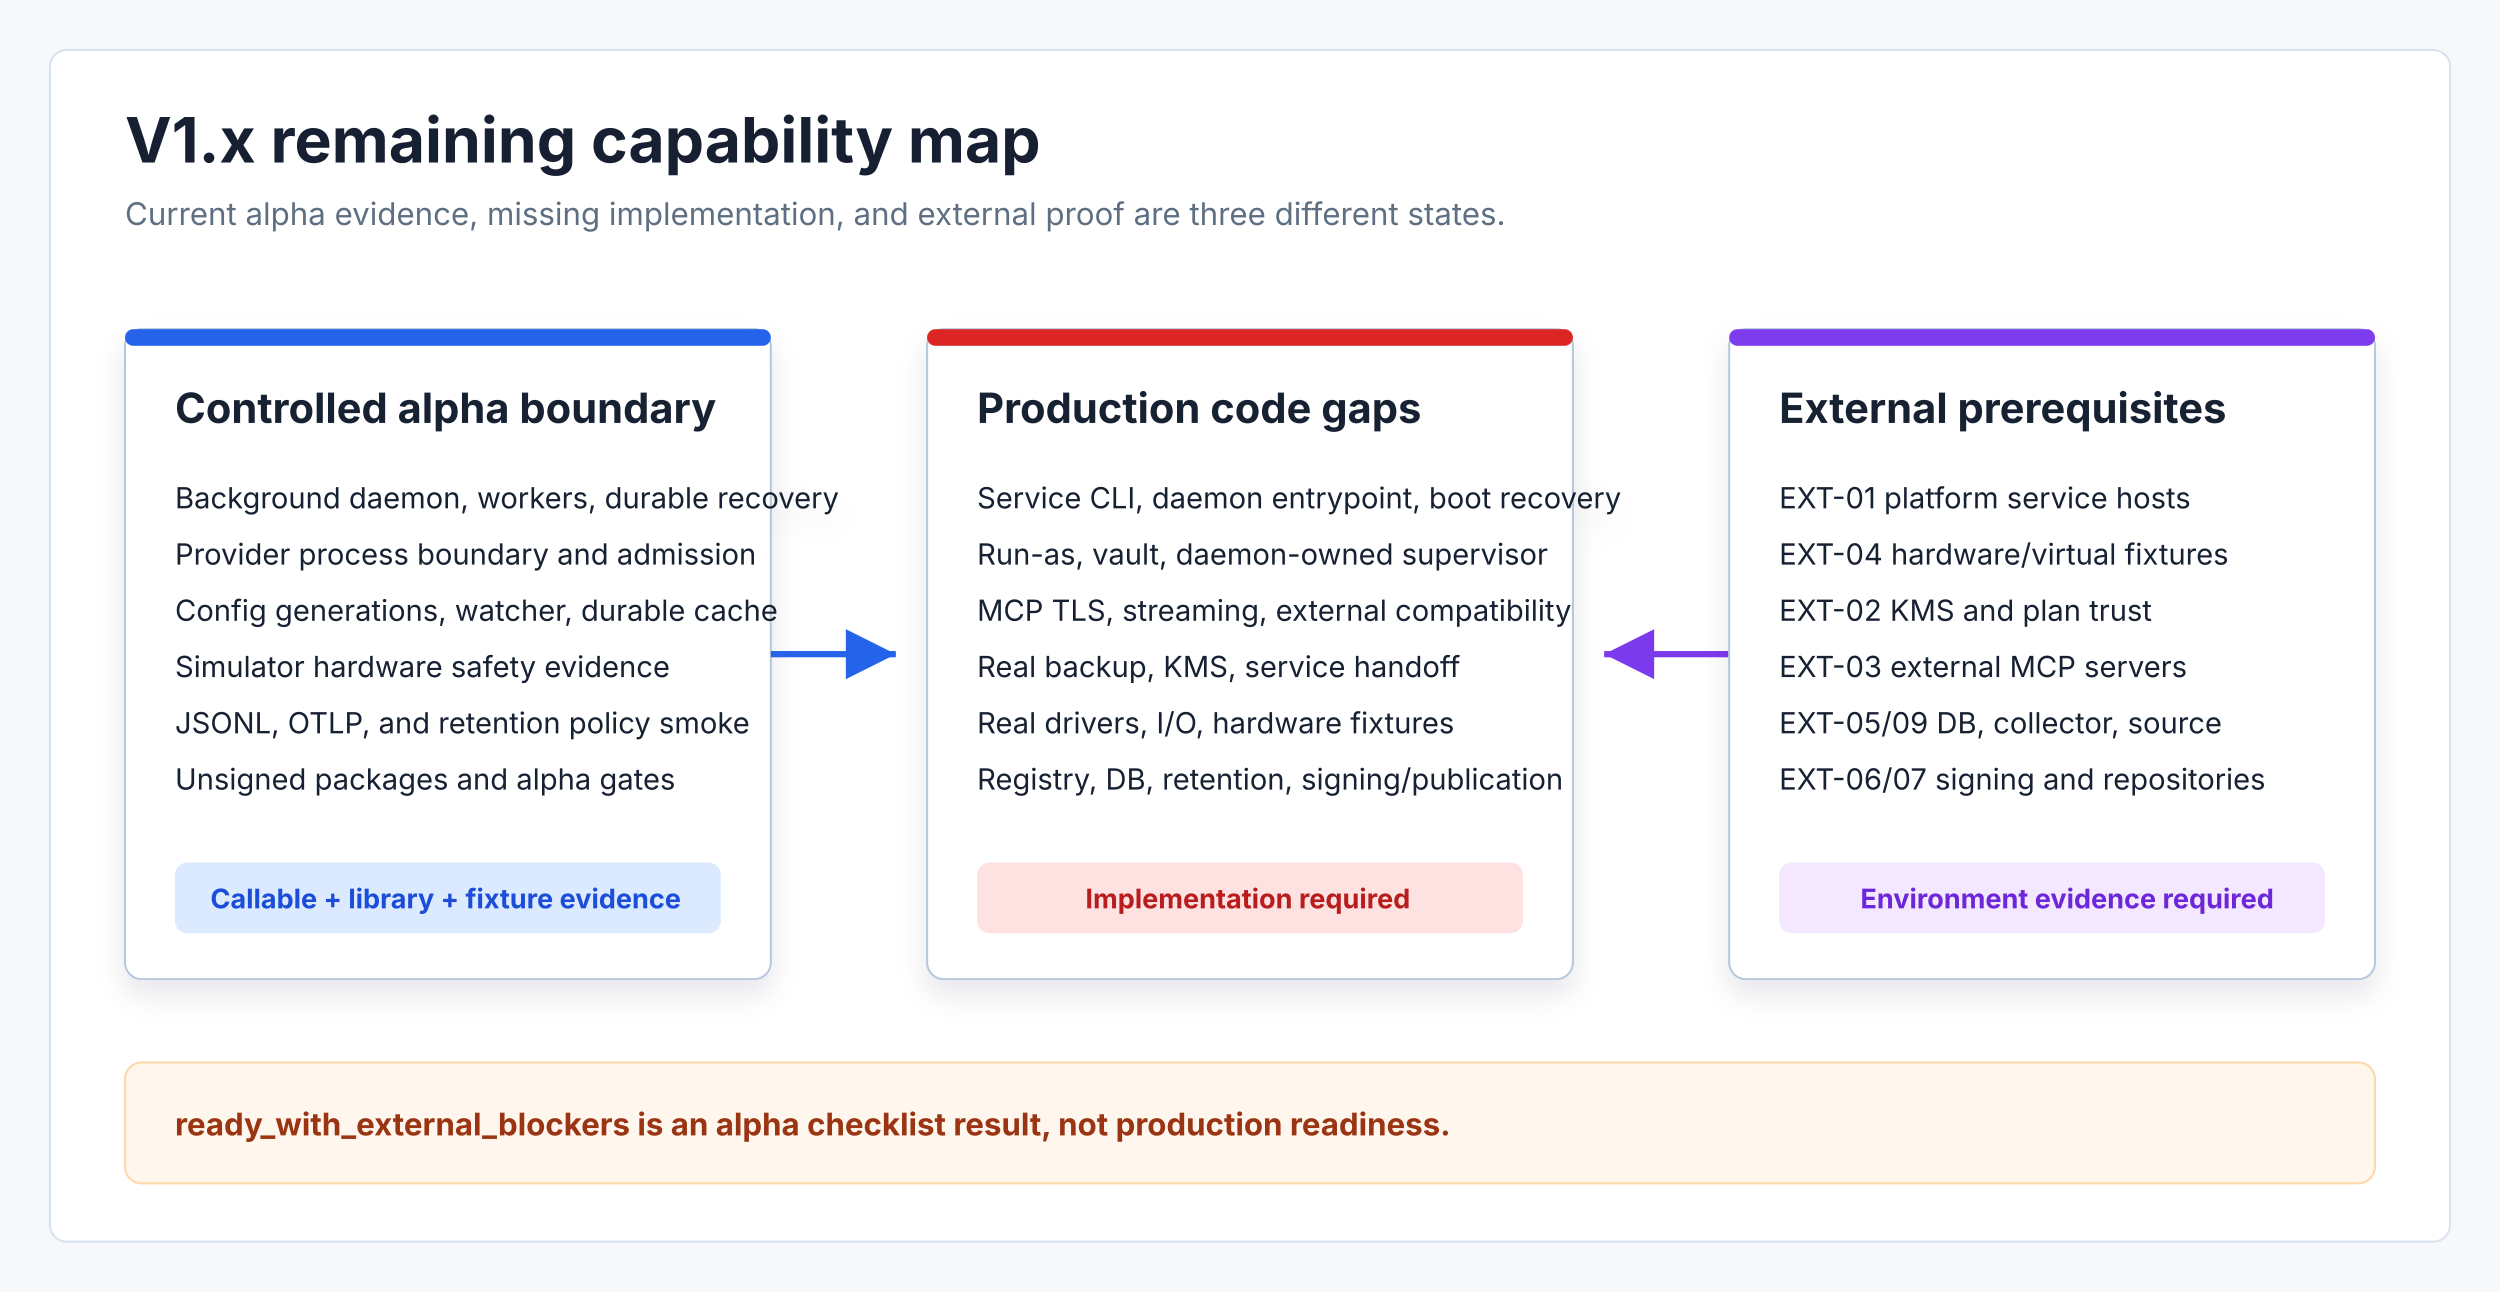
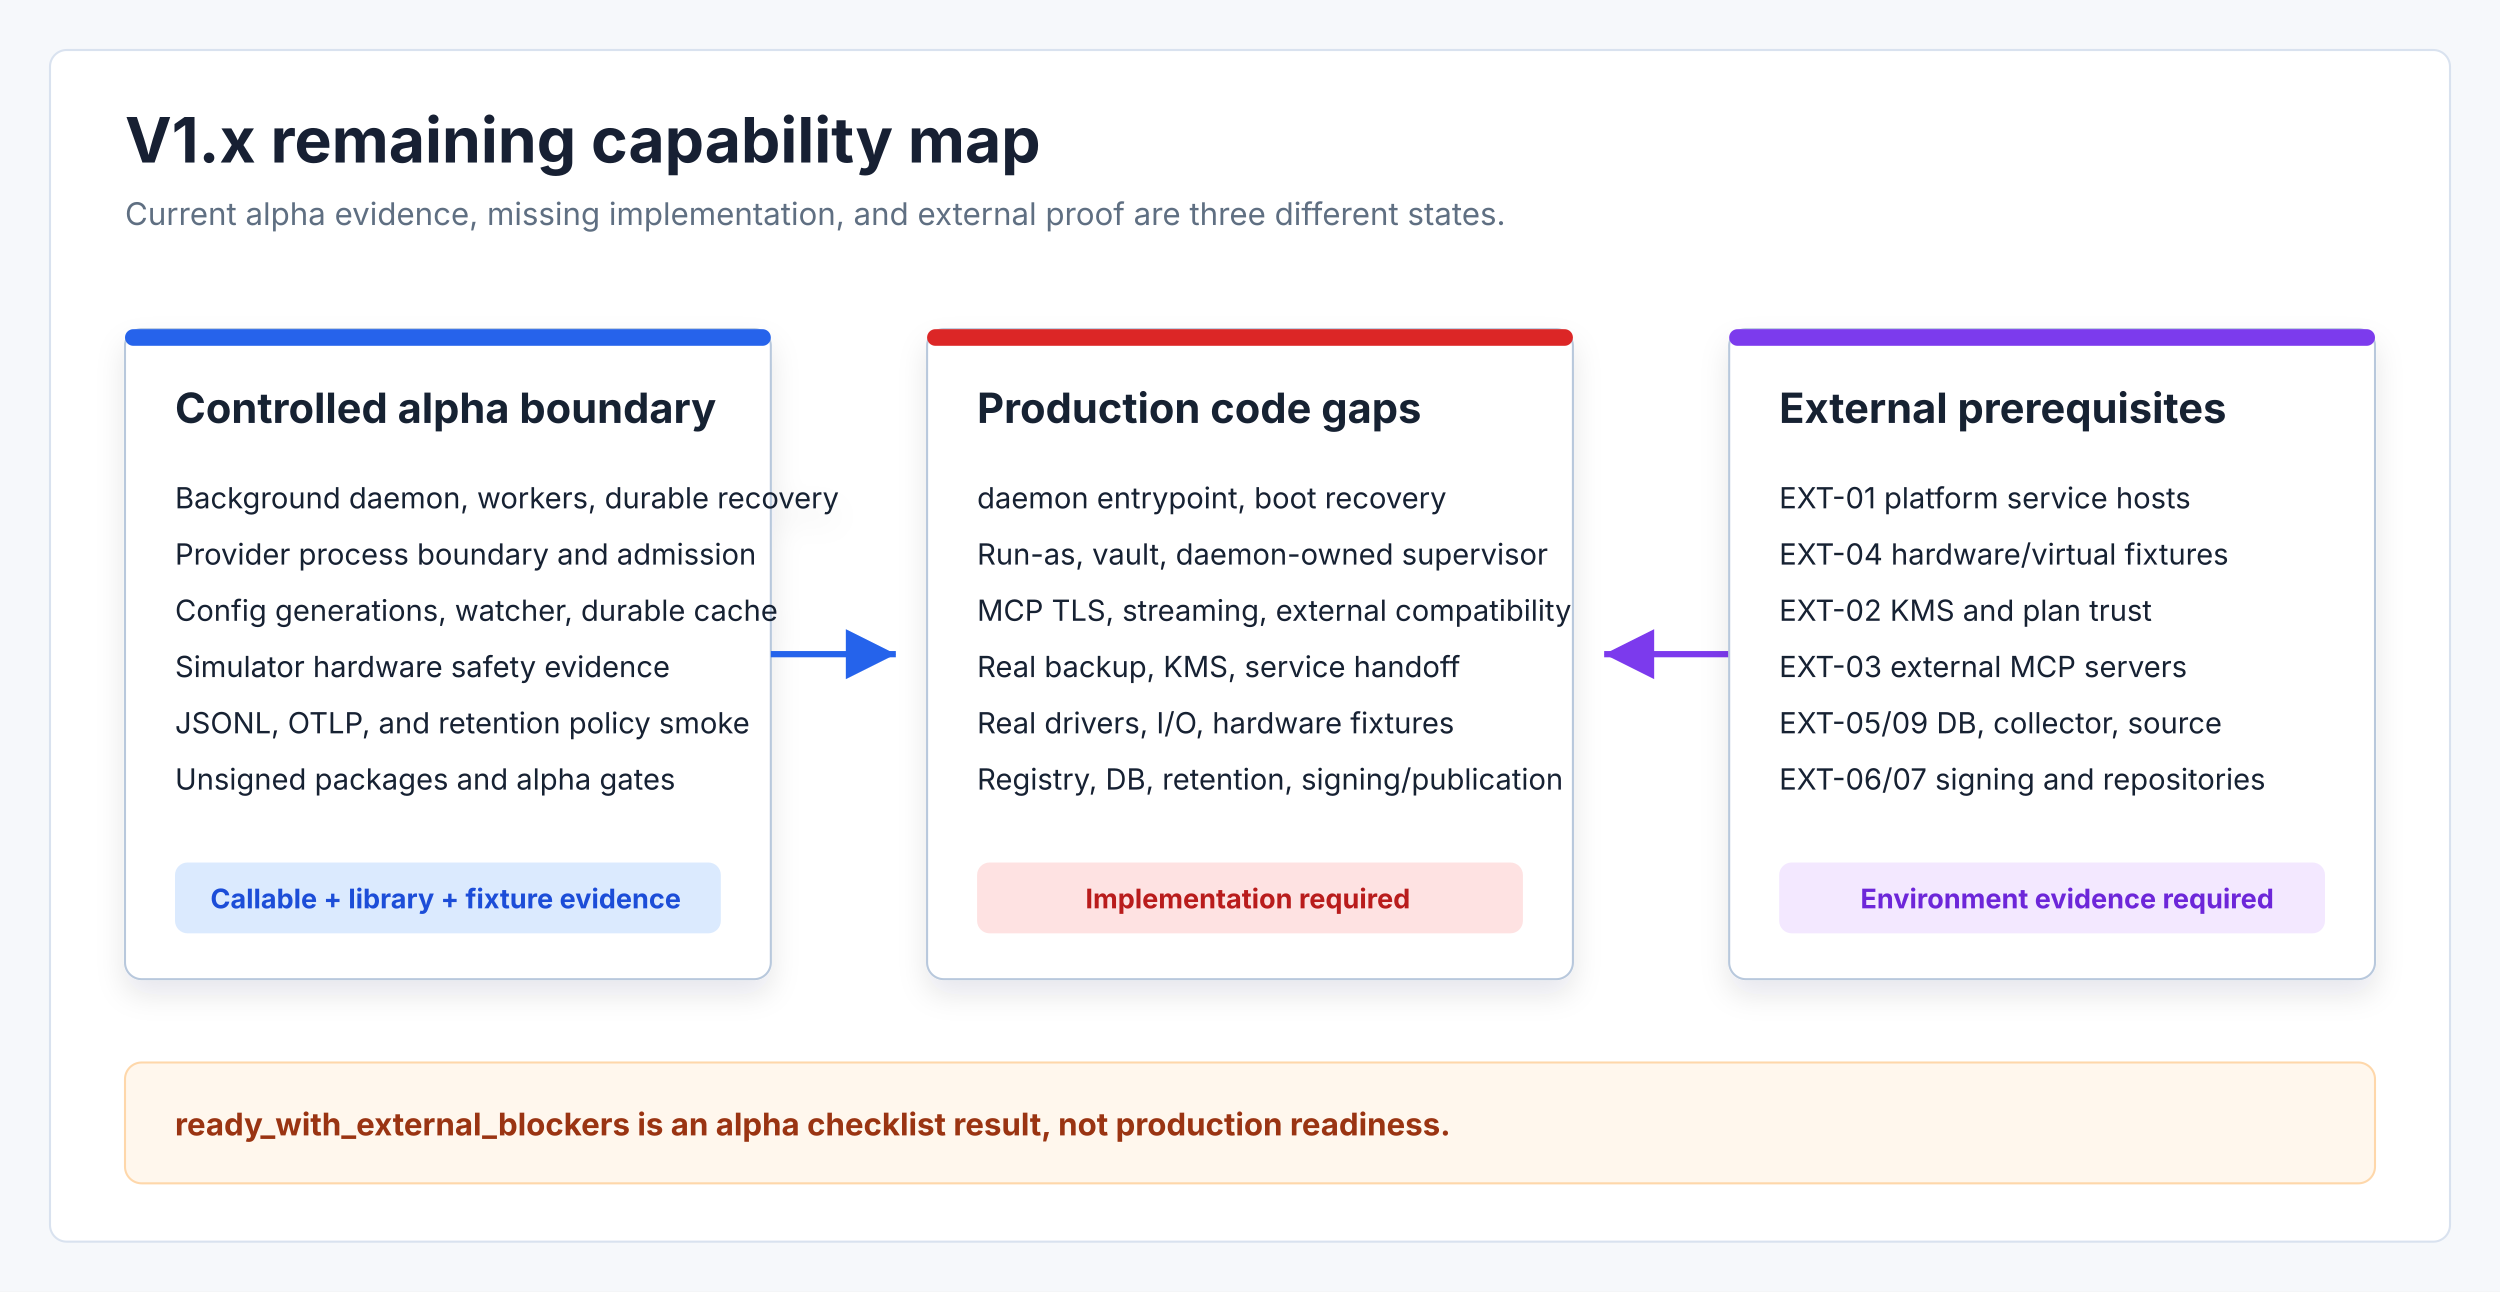
<svg xmlns="http://www.w3.org/2000/svg" width="1200" height="620" viewBox="0 0 1200 620" role="img" aria-labelledby="title desc">
  <defs>
    <marker id="arrow-blue" markerWidth="10" markerHeight="10" refX="9" refY="5" orient="auto">
      <path d="M1 1 L9 5 L1 9 Z" fill="#2563eb" />
    </marker>
    <marker id="arrow-purple" markerWidth="10" markerHeight="10" refX="9" refY="5" orient="auto">
      <path d="M1 1 L9 5 L1 9 Z" fill="#7c3aed" />
    </marker>
    <filter id="shadow" x="-8%" y="-12%" width="116%" height="132%">
      <feDropShadow dx="0" dy="7" stdDeviation="7" flood-color="#172033" flood-opacity="0.10" />
    </filter>
  </defs>
  <rect width="1200" height="620" fill="#f6f8fb" />
  <rect x="24" y="24" width="1152" height="572" rx="8" fill="#ffffff" stroke="#d9e2ef" />
  <text x="60" y="78" font-family="Inter, Segoe UI, Arial, sans-serif" font-size="30" font-weight="700" fill="#172033">V1.x remaining capability map</text>
  <text x="60" y="108" font-family="Inter, Segoe UI, Arial, sans-serif" font-size="15" fill="#5f6f82">Current alpha evidence, missing implementation, and external proof are three different states.</text>
  <g filter="url(#shadow)">
    <rect x="60" y="158" width="310" height="312" rx="8" fill="#ffffff" stroke="#b8c8dc" />
    <rect x="60" y="158" width="310" height="8" rx="4" fill="#2563eb" />
    <text x="84" y="203" font-family="Inter, Segoe UI, Arial, sans-serif" font-size="20" font-weight="700" fill="#172033">Controlled alpha boundary</text>
    <text x="84" y="244" font-family="Inter, Segoe UI, Arial, sans-serif" font-size="14" fill="#172033">Background daemon, workers, durable recovery</text>
    <text x="84" y="271" font-family="Inter, Segoe UI, Arial, sans-serif" font-size="14" fill="#172033">Provider process boundary and admission</text>
    <text x="84" y="298" font-family="Inter, Segoe UI, Arial, sans-serif" font-size="14" fill="#172033">Config generations, watcher, durable cache</text>
    <text x="84" y="325" font-family="Inter, Segoe UI, Arial, sans-serif" font-size="14" fill="#172033">Simulator hardware safety evidence</text>
    <text x="84" y="352" font-family="Inter, Segoe UI, Arial, sans-serif" font-size="14" fill="#172033">JSONL, OTLP, and retention policy smoke</text>
    <text x="84" y="379" font-family="Inter, Segoe UI, Arial, sans-serif" font-size="14" fill="#172033">Unsigned packages and alpha gates</text>
    <rect x="84" y="414" width="262" height="34" rx="6" fill="#dbeafe" />
    <text x="101" y="436" font-family="Inter, Segoe UI, Arial, sans-serif" font-size="13" font-weight="700" fill="#1d4ed8">Callable + library + fixture evidence</text>
  </g>
  <path d="M370 314 H430" fill="none" stroke="#2563eb" stroke-width="3" marker-end="url(#arrow-blue)" />
  <g filter="url(#shadow)">
    <rect x="445" y="158" width="310" height="312" rx="8" fill="#ffffff" stroke="#b8c8dc" />
    <rect x="445" y="158" width="310" height="8" rx="4" fill="#dc2626" />
    <text x="469" y="203" font-family="Inter, Segoe UI, Arial, sans-serif" font-size="20" font-weight="700" fill="#172033">Production code gaps</text>
-     <text x="469" y="244" font-family="Inter, Segoe UI, Arial, sans-serif" font-size="14" fill="#172033">Service CLI, daemon entrypoint, boot recovery</text>
+     <text x="469" y="244" font-family="Inter, Segoe UI, Arial, sans-serif" font-size="14" fill="#172033">daemon entrypoint, boot recovery</text>
    <text x="469" y="271" font-family="Inter, Segoe UI, Arial, sans-serif" font-size="14" fill="#172033">Run-as, vault, daemon-owned supervisor</text>
    <text x="469" y="298" font-family="Inter, Segoe UI, Arial, sans-serif" font-size="14" fill="#172033">MCP TLS, streaming, external compatibility</text>
    <text x="469" y="325" font-family="Inter, Segoe UI, Arial, sans-serif" font-size="14" fill="#172033">Real backup, KMS, service handoff</text>
    <text x="469" y="352" font-family="Inter, Segoe UI, Arial, sans-serif" font-size="14" fill="#172033">Real drivers, I/O, hardware fixtures</text>
    <text x="469" y="379" font-family="Inter, Segoe UI, Arial, sans-serif" font-size="14" fill="#172033">Registry, DB, retention, signing/publication</text>
    <rect x="469" y="414" width="262" height="34" rx="6" fill="#fee2e2" />
    <text x="521" y="436" font-family="Inter, Segoe UI, Arial, sans-serif" font-size="13" font-weight="700" fill="#b91c1c">Implementation required</text>
  </g>
  <path d="M830 314 H770" fill="none" stroke="#7c3aed" stroke-width="3" marker-end="url(#arrow-purple)" />
  <g filter="url(#shadow)">
    <rect x="830" y="158" width="310" height="312" rx="8" fill="#ffffff" stroke="#b8c8dc" />
    <rect x="830" y="158" width="310" height="8" rx="4" fill="#7c3aed" />
    <text x="854" y="203" font-family="Inter, Segoe UI, Arial, sans-serif" font-size="20" font-weight="700" fill="#172033">External prerequisites</text>
    <text x="854" y="244" font-family="Inter, Segoe UI, Arial, sans-serif" font-size="14" fill="#172033">EXT-01 platform service hosts</text>
    <text x="854" y="271" font-family="Inter, Segoe UI, Arial, sans-serif" font-size="14" fill="#172033">EXT-04 hardware/virtual fixtures</text>
    <text x="854" y="298" font-family="Inter, Segoe UI, Arial, sans-serif" font-size="14" fill="#172033">EXT-02 KMS and plan trust</text>
    <text x="854" y="325" font-family="Inter, Segoe UI, Arial, sans-serif" font-size="14" fill="#172033">EXT-03 external MCP servers</text>
    <text x="854" y="352" font-family="Inter, Segoe UI, Arial, sans-serif" font-size="14" fill="#172033">EXT-05/09 DB, collector, source</text>
    <text x="854" y="379" font-family="Inter, Segoe UI, Arial, sans-serif" font-size="14" fill="#172033">EXT-06/07 signing and repositories</text>
    <rect x="854" y="414" width="262" height="34" rx="6" fill="#f3e8ff" />
    <text x="893" y="436" font-family="Inter, Segoe UI, Arial, sans-serif" font-size="13" font-weight="700" fill="#6d28d9">Environment evidence required</text>
  </g>
  <rect x="60" y="510" width="1080" height="58" rx="8" fill="#fff7ed" stroke="#fed7aa" />
  <text x="84" y="545" font-family="Inter, Segoe UI, Arial, sans-serif" font-size="15" font-weight="700" fill="#9a3412">ready_with_external_blockers is an alpha checklist result, not production readiness.</text>
</svg>
